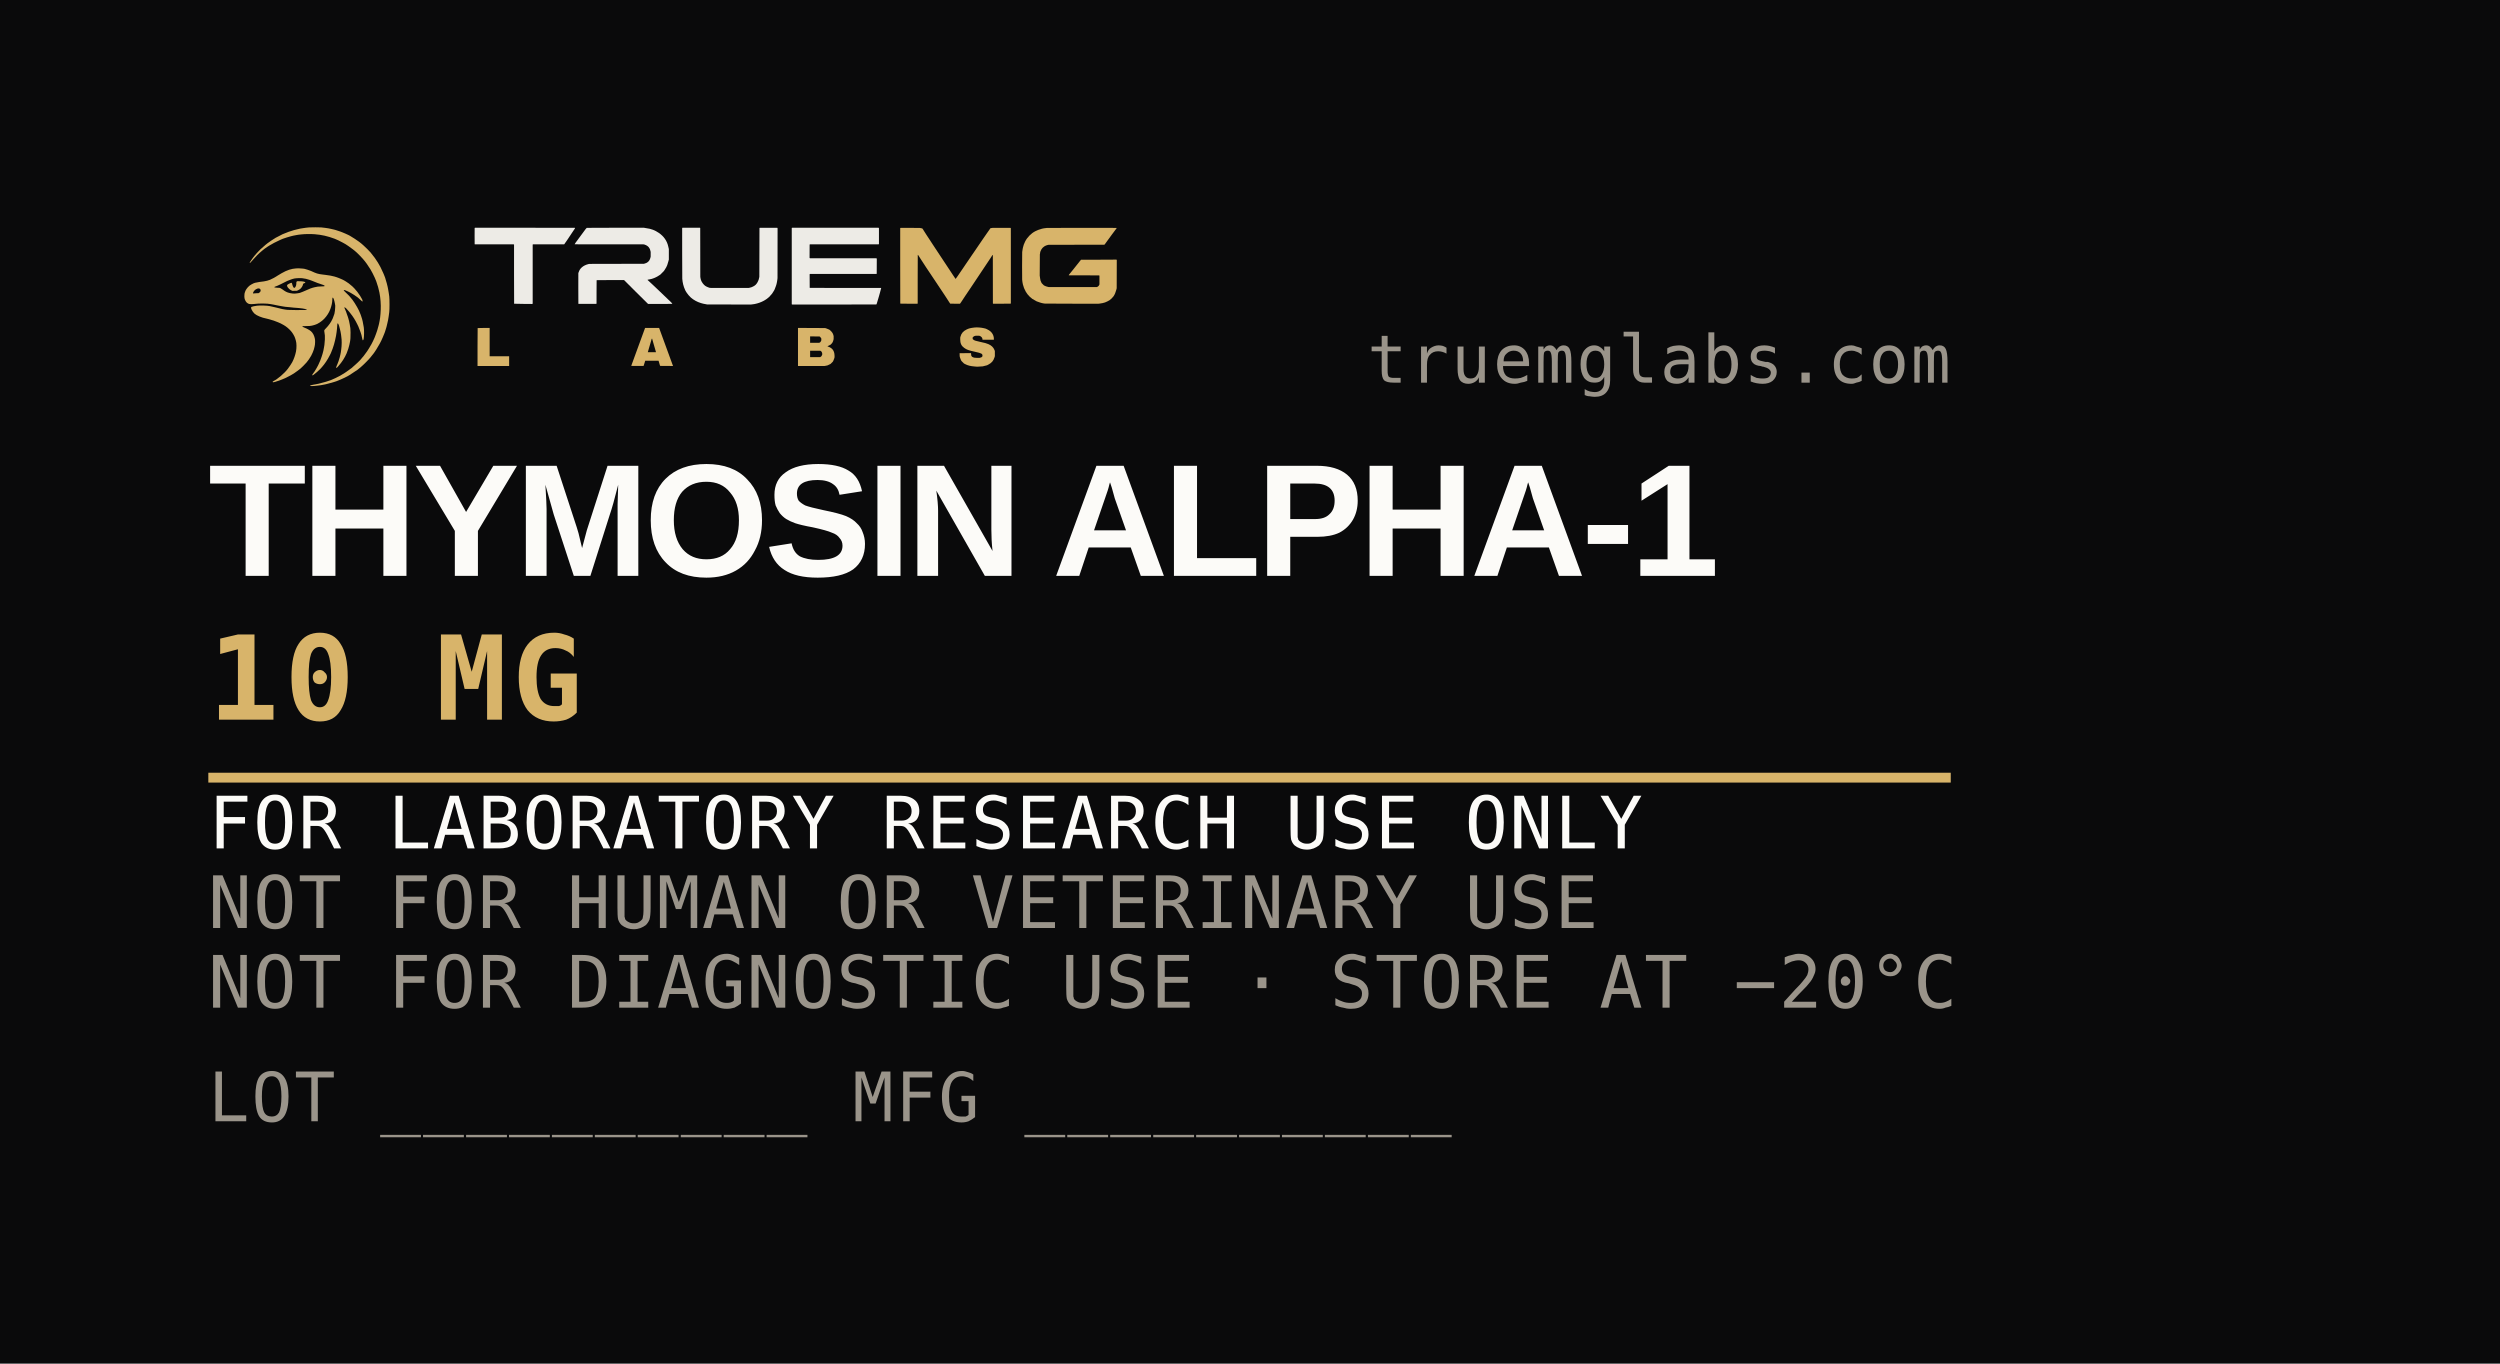
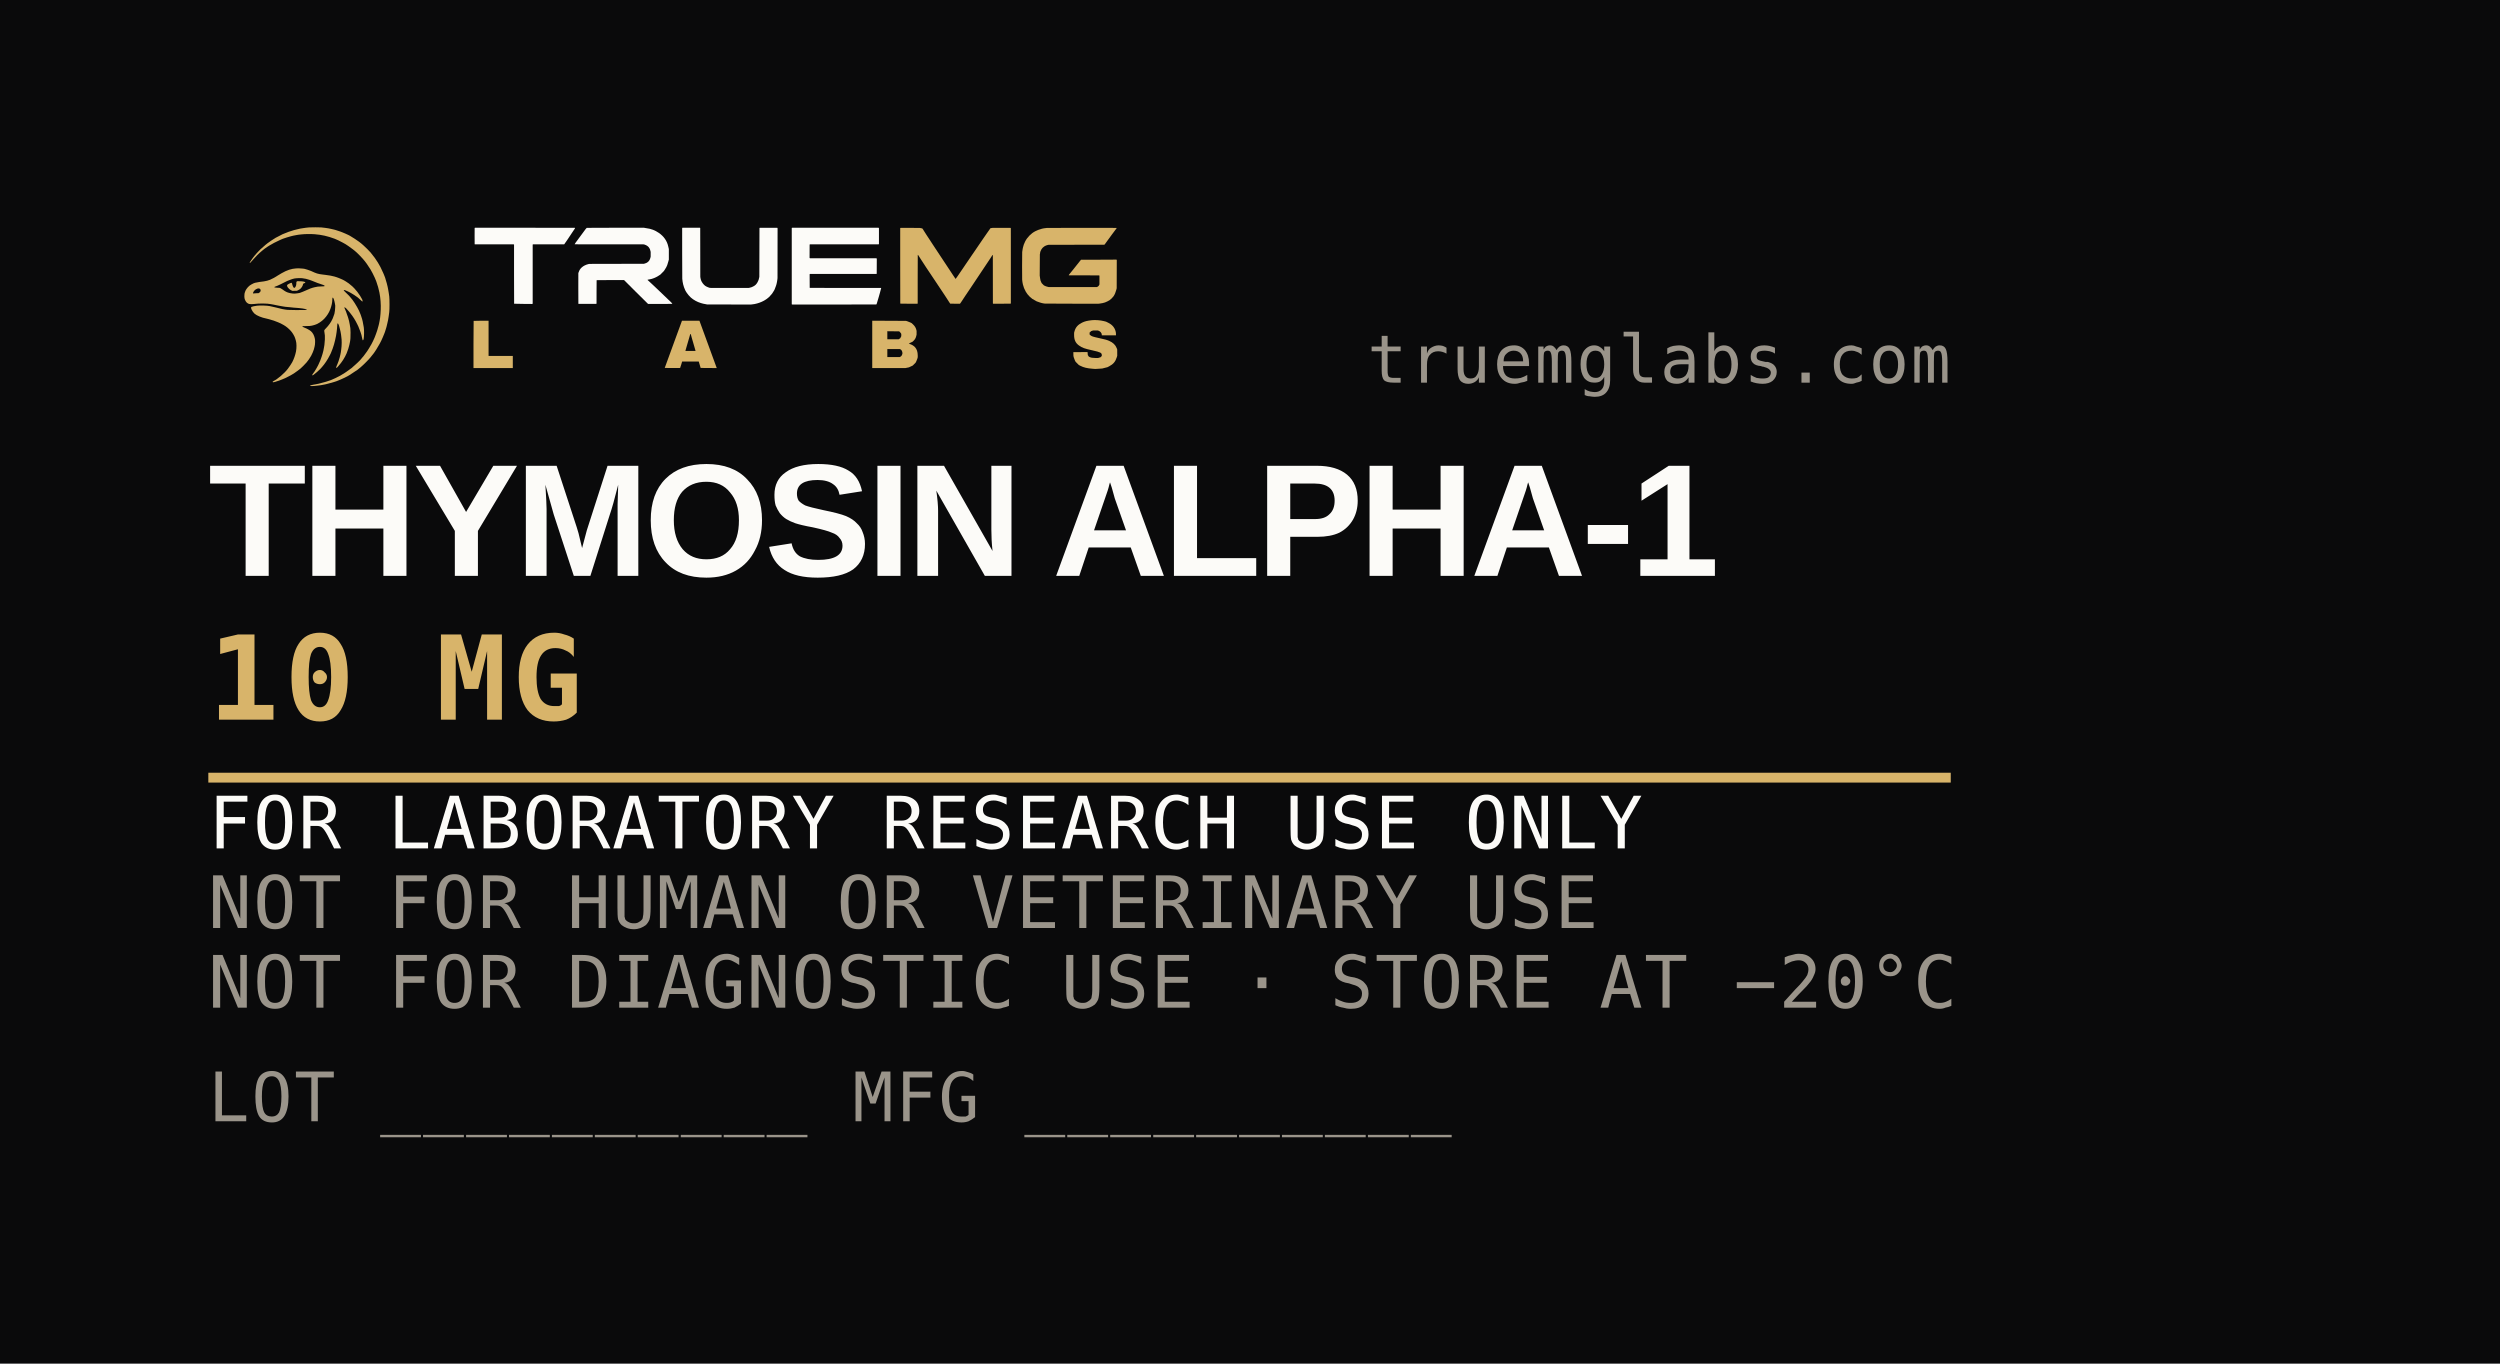
<svg xmlns="http://www.w3.org/2000/svg" width="66.0mm" height="36.0mm" viewBox="0 0 66.0 36.0">
  <rect x="0" y="0" width="66.0" height="36.0" fill="#0A0A0B" />
  <g transform="translate(5.500,5.300) scale(0.0035)">
    <g transform="translate(0,1600) scale(0.025,-0.025)" fill="#D8B46A" stroke="none">
      <path d="M30400 55957 c-297 -16 -720 -59 -940 -94 -220 -35 -598 -91 -840 -124 -768 -105 -982 -149 -2060 -419 -187 -47 -520 -130 -740 -184 -821 -204 -2477 -801 -3440 -1242 -528 -241 -1624 -809 -2100 -1086 -590 -345 -2063 -1335 -2434 -1636 -184 -150 -429 -344 -546 -432 -225 -171 -418 -340 -1592 -1400 -171 -154 -354 -346 -408 -427 -53 -81 -151 -178 -217 -217 -65 -39 -332 -323 -591 -631 -260 -307 -536 -632 -615 -722 -79 -90 -204 -252 -278 -361 -74 -110 -192 -263 -262 -340 -114 -126 -263 -343 -696 -1013 -216 -334 -206 -561 14 -319 54 61 220 236 368 390 148 154 351 382 453 506 583 717 1913 2044 2524 2520 187 146 376 305 420 354 124 139 986 773 1403 1033 152 95 430 269 617 387 719 454 2073 1166 2860 1505 308 133 603 269 657 303 136 88 871 359 1323 488 209 60 422 131 472 159 51 28 280 93 509 144 229 52 529 139 668 194 138 54 485 138 771 186 286 48 664 121 840 162 176 41 500 94 720 119 220 24 553 61 740 82 1195 135 2877 157 4140 55 2107 -171 3829 -563 6000 -1368 547 -203 1543 -682 2440 -1172 805 -441 925 -512 1273 -757 172 -121 406 -279 520 -351 314 -199 918 -640 1261 -920 168 -138 414 -333 546 -433 671 -512 2476 -2380 3072 -3178 171 -230 399 -535 507 -678 203 -270 597 -862 1144 -1720 301 -472 1075 -1973 1331 -2582 244 -582 288 -689 440 -1078 157 -402 526 -1548 526 -1634 0 -25 63 -271 139 -546 425 -1525 659 -3281 692 -5200 24 -1413 -143 -3550 -352 -4500 -43 -198 -116 -563 -160 -812 -45 -249 -115 -537 -156 -640 -40 -103 -95 -296 -122 -428 -70 -351 -400 -1420 -556 -1800 -45 -110 -126 -335 -179 -500 -303 -935 -1266 -2951 -1690 -3540 -48 -66 -136 -217 -195 -335 -59 -118 -223 -384 -363 -590 -141 -206 -291 -442 -333 -525 -80 -157 -865 -1223 -1119 -1521 -80 -93 -265 -302 -411 -463 -146 -160 -293 -345 -327 -409 -114 -218 -2195 -2185 -2830 -2676 -482 -373 -1297 -962 -1638 -1185 -187 -123 -392 -257 -455 -299 -933 -620 -1772 -1089 -2765 -1547 -1211 -558 -1273 -583 -2220 -892 -165 -54 -462 -153 -659 -220 -404 -137 -1597 -460 -1841 -499 -88 -14 -268 -60 -400 -101 -132 -42 -497 -113 -811 -159 -315 -46 -711 -117 -880 -159 -170 -41 -410 -95 -534 -119 -231 -46 -397 -133 -347 -183 95 -94 798 -124 1312 -56 165 22 480 57 700 78 872 82 1752 214 2260 340 209 52 470 107 580 122 229 33 1212 293 1670 443 170 56 494 152 720 213 225 62 554 167 730 234 812 310 1131 440 1222 499 54 35 216 108 361 162 314 117 1446 662 1757 846 121 71 355 207 520 301 366 210 1934 1241 2396 1576 184 134 481 371 660 526 178 155 414 350 524 433 303 227 1686 1577 2220 2165 530 584 702 788 1026 1220 124 165 288 365 363 445 76 80 195 237 265 348 69 111 214 324 322 474 107 150 267 390 356 533 591 958 912 1505 1022 1741 70 149 190 374 268 501 77 128 192 355 255 505 63 150 272 615 464 1033 191 418 388 895 437 1060 48 165 128 376 176 469 47 93 114 299 147 457 34 159 105 389 159 511 54 123 134 394 178 603 44 209 133 578 197 820 205 766 368 1607 466 2396 53 420 127 980 164 1244 103 719 104 3773 2 4678 -40 351 -80 651 -89 666 -10 15 -53 304 -97 642 -44 338 -123 794 -176 1014 -53 220 -110 499 -126 620 -35 263 -450 1784 -595 2180 -56 154 -103 326 -103 383 -1 57 -46 192 -102 300 -55 108 -130 296 -165 417 -36 121 -106 301 -157 400 -51 99 -137 297 -190 440 -127 339 -665 1495 -792 1700 -54 88 -134 241 -177 340 -180 415 -1143 1960 -1598 2567 -399 531 -784 1023 -1271 1625 -285 353 -1603 1669 -2131 2128 -215 187 -483 422 -594 522 -112 101 -303 252 -424 337 -121 85 -274 203 -340 262 -268 241 -2259 1538 -2760 1799 -154 81 -352 185 -440 232 -251 134 -937 448 -980 448 -21 0 -151 53 -289 119 -523 248 -1616 649 -2243 823 -194 54 -383 113 -420 133 -38 19 -212 65 -388 103 -176 37 -574 130 -885 205 -311 75 -689 154 -840 175 -151 22 -572 84 -935 139 -363 54 -912 118 -1220 141 -624 46 -2827 46 -3660 -1z" />
      <path d="M26520 43595 c-1503 -101 -2804 -534 -4460 -1485 -714 -409 -983 -571 -1100 -661 -55 -43 -163 -110 -240 -149 -77 -40 -201 -119 -276 -176 -252 -192 -912 -540 -1832 -966 -362 -168 -1371 -434 -1832 -483 -220 -24 -849 -105 -1397 -181 -1084 -151 -1615 -302 -2108 -598 -124 -75 -244 -136 -267 -136 -23 0 -123 -62 -222 -138 -99 -75 -243 -170 -319 -210 -194 -101 -835 -791 -958 -1032 -57 -110 -148 -261 -204 -335 -55 -74 -113 -191 -127 -260 -15 -69 -77 -242 -139 -385 -93 -215 -119 -350 -150 -780 -62 -878 26 -1314 388 -1935 234 -401 636 -717 1052 -828 273 -73 1001 -73 1501 0 1439 208 4011 182 5050 -52 99 -22 459 -87 800 -145 341 -57 728 -138 860 -179 132 -41 510 -114 840 -162 330 -47 780 -129 1000 -181 220 -51 607 -113 860 -136 253 -24 865 -80 1360 -124 495 -45 981 -98 1080 -118 99 -20 306 -37 460 -38 354 -3 1780 -140 2269 -220 561 -91 1231 -246 1282 -297 107 -107 -50 -145 -708 -168 -1005 -37 -4364 -9 -5019 41 -919 71 -2277 343 -3524 706 -295 86 -642 164 -1920 435 -801 170 -2892 235 -3833 119 -689 -85 -1433 -246 -1627 -352 -142 -77 -161 -105 -172 -254 -7 -100 14 -219 54 -296 36 -70 115 -247 175 -392 132 -321 525 -849 832 -1119 668 -585 2172 -1205 3551 -1464 184 -34 412 -90 507 -124 95 -34 263 -78 373 -99 481 -89 2334 -717 2607 -883 70 -43 250 -120 400 -172 244 -83 464 -195 1313 -665 764 -423 1614 -1125 2248 -1858 531 -613 1106 -1620 1268 -2220 39 -143 124 -429 189 -636 240 -761 257 -2233 37 -3317 -217 -1075 -632 -2255 -1116 -3173 -229 -434 -819 -1321 -1340 -2014 -1001 -1331 -3082 -3113 -4317 -3698 -201 -95 -291 -207 -251 -311 40 -104 505 -42 935 126 201 79 390 143 420 143 30 0 161 38 291 85 130 47 425 153 656 235 1057 378 1752 700 3120 1446 773 421 1073 619 2200 1450 708 522 898 688 1617 1407 888 889 1167 1215 1709 1992 459 658 952 1543 1074 1925 28 88 87 232 131 320 162 320 426 1184 487 1588 34 226 81 482 105 568 24 86 47 446 51 800 5 574 -6 700 -108 1164 -196 892 -591 1610 -1163 2111 -348 305 -1330 854 -1763 986 -288 88 -828 392 -822 463 7 83 242 104 886 80 867 -32 1816 58 2336 222 198 62 469 141 603 175 749 190 2014 1010 2759 1788 834 871 1481 1889 1872 2948 371 1003 586 2015 587 2767 0 510 43 700 159 700 169 0 460 -829 623 -1780 l107 -620 -22 -660 c-20 -592 -86 -1119 -231 -1831 -41 -202 -387 -1161 -474 -1316 -22 -40 -93 -192 -157 -337 -367 -838 -1079 -1848 -1882 -2673 -599 -615 -608 -633 -509 -1135 146 -744 192 -1447 147 -2272 -48 -871 -109 -1582 -139 -1632 -12 -18 -67 -361 -124 -762 -56 -401 -146 -867 -198 -1036 -53 -168 -107 -378 -122 -466 -14 -88 -78 -322 -141 -520 -64 -198 -160 -504 -214 -680 -152 -499 -411 -1216 -459 -1274 -24 -29 -90 -177 -147 -329 -57 -152 -145 -349 -195 -437 -51 -88 -122 -250 -158 -360 -36 -110 -119 -281 -185 -380 -66 -99 -120 -197 -120 -218 0 -20 -72 -160 -160 -310 -88 -149 -235 -402 -327 -562 -315 -549 -487 -810 -761 -1157 -516 -654 -501 -911 32 -556 404 269 1699 1403 2036 1782 132 149 367 412 523 584 778 860 1696 2237 2305 3457 131 264 289 579 351 700 62 121 141 322 177 448 36 125 128 358 204 519 77 160 140 315 140 345 0 29 52 183 115 341 392 980 975 3467 1107 4727 32 308 86 767 118 1020 33 253 61 649 62 880 5 962 253 961 558 -3 94 -296 211 -735 261 -977 49 -242 135 -611 191 -820 55 -209 121 -587 145 -840 25 -253 62 -559 82 -680 172 -1013 156 -2619 -38 -3940 -42 -286 -88 -619 -102 -740 -14 -121 -76 -427 -137 -680 -61 -253 -150 -622 -197 -820 -127 -538 -590 -1900 -721 -2122 -39 -66 -146 -312 -238 -546 -153 -393 -176 -552 -79 -552 54 0 393 237 393 275 0 17 149 195 331 395 955 1050 1835 2420 2383 3710 337 792 716 1965 832 2574 36 190 109 535 161 766 162 707 225 1653 199 3000 -22 1204 -30 1285 -245 2420 -174 915 -259 1298 -325 1453 -34 81 -78 246 -98 366 -20 121 -90 346 -154 500 -65 155 -172 452 -238 661 -219 697 -371 1096 -590 1549 -225 468 -255 587 -158 625 60 23 542 -311 542 -375 0 -18 167 -210 371 -426 204 -216 424 -465 490 -553 65 -88 227 -295 361 -460 806 -1000 1475 -2061 2055 -3260 159 -330 307 -633 329 -674 87 -161 473 -1149 536 -1371 37 -129 117 -352 179 -495 130 -300 330 -1063 443 -1694 78 -431 162 -666 238 -666 74 0 192 250 233 495 136 809 151 2549 29 3405 -164 1155 -478 2567 -677 3046 -53 129 -120 333 -147 454 -28 121 -91 301 -140 400 -49 99 -112 252 -139 340 -263 842 -1447 2937 -2313 4092 -647 863 -1321 1593 -2113 2292 -380 335 -559 564 -507 649 35 57 368 -4 513 -94 72 -44 234 -116 359 -159 125 -43 285 -113 354 -156 69 -43 225 -117 346 -164 193 -76 779 -416 1600 -929 143 -89 368 -246 500 -349 132 -103 324 -236 427 -295 103 -59 226 -156 273 -217 47 -60 209 -209 361 -330 151 -121 341 -298 423 -393 147 -172 412 -367 500 -367 65 0 11 374 -86 593 -41 95 -200 374 -352 620 -152 246 -308 510 -346 587 -75 150 -584 868 -818 1153 -619 756 -1136 1324 -1463 1607 -910 786 -1306 1090 -1806 1385 -172 102 -385 235 -473 295 -208 143 -717 397 -1153 577 -191 79 -504 209 -697 289 -192 80 -485 187 -650 238 -165 50 -453 139 -640 196 -545 168 -1843 407 -2580 476 -374 34 -869 97 -1100 139 -231 41 -582 94 -780 116 -361 41 -1191 293 -1520 460 -595 303 -1597 706 -2220 892 -828 248 -1011 292 -1227 295 -114 1 -339 19 -500 39 -451 57 -1085 72 -1593 38z m1750 -2955 c603 -47 1755 -303 2219 -493 182 -75 385 -148 451 -164 66 -15 237 -80 380 -143 809 -358 2387 -945 3079 -1146 331 -96 539 -198 665 -324 l62 -61 -65 -65 c-53 -53 -213 -68 -952 -89 -973 -28 -1196 -54 -1970 -230 -915 -207 -1807 -533 -2759 -1007 -349 -173 -1455 -617 -1800 -722 -198 -60 -1095 -189 -1477 -212 -768 -46 -2093 236 -2671 568 -510 292 -675 400 -952 621 -165 132 -444 309 -620 393 l-320 152 -722 36 c-406 19 -761 55 -810 82 -106 56 -115 157 -18 191 39 13 178 68 310 123 132 55 384 151 560 213 176 62 653 285 1060 495 407 211 947 483 1200 605 253 122 559 273 680 335 121 62 328 144 460 181 132 37 313 110 402 161 90 52 307 131 483 176 176 45 382 108 458 139 375 156 1784 254 2667 185z m-12741 -3188 c84 -49 157 -141 206 -259 153 -369 -11 -726 -452 -985 l-183 -108 -600 0 c-407 0 -628 -16 -687 -50 -118 -67 -232 -63 -294 11 -172 208 461 1091 900 1255 118 44 284 119 368 165 187 103 540 89 742 -29z" />
      <path d="M26687 39620 l-119 -100 -18 -470 c-17 -409 -36 -512 -147 -790 -197 -494 -466 -674 -672 -450 -159 174 -361 642 -408 950 -51 326 -114 458 -237 490 -131 34 -1056 -420 -1251 -615 -316 -316 318 -1235 1125 -1629 l379 -186 681 3 680 2 425 205 c315 151 495 269 691 452 333 312 649 831 725 1190 68 324 93 351 426 450 314 94 364 159 230 301 -178 190 -840 297 -1832 297 l-559 0 -119 -100z" />
    </g>
  </g>
  <g transform="translate(12.500,6.000) scale(0.003017)">
    <g transform="translate(0,681) scale(0.025,-0.025)" stroke="none">
-       <g fill="#EDEBE6">
+       <g fill="#FCFBF8">
        <path d="M465 27020 l-58 -59 -15 -2770 c-8 -1524 0 -2802 18 -2841 l33 -70 6816 0 6815 0 61 -61 61 -61 -3 -10322 c-2 -5867 12 -10336 32 -10355 19 -18 1457 -45 3195 -61 l3160 -28 70 77 70 78 0 10325 0 10325 77 42 78 41 5439 0 5440 0 86 110 c125 160 843 1198 1065 1538 295 455 724 1099 1709 2569 l910 1356 -12 104 -12 103 -17488 9 -17488 9 -59 -58z" />
        <path d="M39653 27037 c-49 -18 -221 -200 -384 -405 -458 -576 -1855 -2468 -2161 -2925 -179 -268 -743 -1037 -1416 -1929 -166 -221 -278 -407 -266 -440 l22 -57 12086 -12 12086 -12 278 -88 c640 -203 1152 -536 1485 -965 307 -395 445 -712 569 -1304 l66 -320 0 -800 0 -800 -66 -300 c-181 -812 -569 -1408 -1152 -1768 -273 -168 -352 -202 -789 -341 l-351 -111 -9580 -21 -9580 -22 -300 -72 c-898 -215 -1753 -647 -2317 -1169 -555 -514 -833 -960 -1109 -1776 l-74 -220 -9 -5315 c-6 -2923 5 -5341 24 -5374 l33 -60 3113 -1 3113 0 48 65 47 66 6 4063 c3 2235 15 4080 27 4100 13 21 2011 36 4813 36 l4790 0 4138 -4134 c2275 -2274 4176 -4155 4224 -4180 l88 -46 3836 0 c2110 0 4003 12 4207 26 l369 26 19 50 c22 57 -449 537 -1427 1453 -693 648 -3219 3069 -3680 3525 -144 143 -513 492 -821 776 -307 284 -765 716 -1018 960 -460 444 -678 647 -1334 1239 l-350 316 13 64 12 65 180 30 c98 16 287 47 419 68 1108 179 2211 624 3280 1324 l560 366 620 626 620 626 263 400 c457 695 732 1203 890 1648 218 612 370 1114 408 1352 14 88 56 250 92 360 l67 200 0 1860 0 1860 -67 280 c-37 154 -105 451 -152 660 -425 1916 -1544 3522 -3281 4711 -1373 939 -2719 1447 -4380 1652 -176 22 -437 66 -580 99 l-260 59 -9960 -6 c-5478 -3 -9999 -20 -10047 -38z" />
        <path d="M73081 27003 l-41 -78 3 -8632 c2 -4748 18 -8831 36 -9073 101 -1383 432 -2698 970 -3860 66 -143 137 -296 156 -340 20 -44 107 -188 194 -320 88 -132 189 -294 225 -360 209 -379 985 -1283 1459 -1702 967 -852 2219 -1538 3517 -1926 650 -194 1101 -302 1480 -354 165 -23 381 -62 480 -87 l180 -46 7678 -14 7679 -14 341 41 c875 105 996 127 1782 328 1078 274 2363 850 3164 1418 90 64 252 177 360 252 187 130 549 429 780 644 172 160 902 995 1009 1154 55 80 204 315 333 521 129 206 275 440 325 520 50 80 106 181 125 225 20 44 83 188 142 320 184 414 294 707 421 1120 67 220 148 481 179 580 32 99 77 306 101 460 24 154 62 337 84 406 22 69 70 384 107 700 l66 574 11 8700 12 8700 -51 100 -50 100 -3067 0 -3067 0 -52 -52 -52 -52 -24 -8508 -24 -8508 -44 -260 c-110 -664 -270 -1122 -588 -1684 -416 -734 -817 -1122 -1520 -1473 -547 -273 -643 -308 -1159 -424 l-449 -100 -6776 10 -6776 11 -200 71 c-110 39 -290 99 -400 133 -249 78 -763 334 -1012 503 -573 388 -1285 1345 -1482 1993 -23 77 -72 239 -109 360 -36 121 -85 364 -108 540 l-41 320 -14 8515 -13 8515 -45 55 -46 55 -3073 0 -3074 0 -42 -77z" />
        <path d="M111470 27037 l-70 -41 0 -13357 0 -13356 77 -42 78 -41 14699 0 c8085 0 14727 11 14761 23 73 29 147 254 589 1797 45 154 107 361 140 460 63 190 147 481 240 830 105 394 171 630 288 1030 333 1138 450 1584 428 1620 l-25 40 -12447 1 c-6847 0 -12469 14 -12496 31 l-47 30 -13 2367 -12 2367 52 52 52 52 11644 8 11643 7 44 44 44 44 13 2601 14 2601 -64 97 -64 98 -11636 0 -11636 0 -65 65 -65 65 9 2319 10 2320 55 55 56 56 12035 0 12036 0 42 77 41 78 0 2733 0 2734 -61 88 -61 87 -15129 1 -15129 0 -70 -41z" />
      </g>
      <g fill="#D8B46A">
        <path d="M149428 26991 l-69 -51 0 -13193 c0 -7256 10 -13210 23 -13230 14 -22 1228 -37 3012 -37 l2990 0 48 48 48 48 0 8485 c0 4667 11 8496 24 8510 51 51 137 -27 250 -225 101 -177 300 -490 866 -1360 66 -102 354 -541 640 -976 286 -435 601 -923 700 -1084 99 -162 321 -503 493 -760 172 -256 505 -753 740 -1103 235 -350 445 -663 467 -695 22 -31 510 -762 1084 -1623 574 -861 1170 -1754 1324 -1985 154 -231 405 -609 558 -840 153 -231 503 -754 776 -1163 274 -408 516 -772 538 -808 22 -36 195 -296 384 -577 189 -282 556 -836 816 -1232 1081 -1646 1205 -1838 1541 -2380 75 -121 155 -233 178 -249 22 -17 800 -30 1727 -30 l1686 -1 119 135 c65 75 217 295 338 490 237 384 977 1507 1354 2055 228 331 2457 3644 2617 3889 44 67 699 1051 1456 2187 757 1135 1423 2135 1480 2222 180 274 1884 2825 1961 2936 156 223 1269 1899 1393 2098 72 114 250 393 396 620 l265 412 64 -13 65 -12 10 -8456 10 -8455 45 -54 45 -54 3045 1 c1675 0 3068 15 3097 33 l52 33 3 9997 c2 5498 1 11430 -2 13183 l-5 3187 -64 64 -64 64 -3106 -3 -3106 -4 -378 -57 -379 -56 -90 -91 c-86 -86 -510 -688 -1208 -1715 -174 -255 -384 -561 -468 -680 -84 -119 -276 -396 -427 -616 -151 -220 -458 -665 -682 -990 -1061 -1535 -1504 -2184 -2993 -4392 -102 -151 -291 -424 -420 -606 -395 -558 -1826 -2658 -2692 -3952 -243 -363 -534 -795 -646 -960 -362 -533 -933 -1370 -1216 -1780 -151 -220 -481 -706 -734 -1080 -645 -958 -666 -976 -803 -710 -42 83 -173 285 -290 450 -117 165 -304 439 -414 609 -110 170 -319 485 -464 700 -262 388 -699 1050 -1710 2591 -288 440 -580 881 -649 980 -69 99 -254 378 -411 620 -158 242 -361 548 -451 680 -281 410 -2516 3790 -2639 3990 -64 104 -235 365 -380 580 -145 214 -333 498 -417 630 -84 132 -354 546 -599 920 -245 374 -615 940 -823 1259 -207 318 -435 660 -505 760 -71 99 -211 316 -313 481 -101 165 -291 462 -420 660 -130 198 -296 457 -368 575 -72 117 -167 271 -211 341 -44 69 -139 228 -212 352 -169 288 -192 306 -474 358 -129 23 -333 61 -454 84 l-220 41 -3341 16 -3341 15 -70 -51z" />
        <path d="M200748 27015 c-12 -12 -199 -36 -415 -54 -432 -34 -1041 -135 -1353 -224 -1056 -300 -1666 -529 -2360 -890 -1428 -741 -2792 -2118 -3512 -3547 -409 -812 -663 -1509 -787 -2160 -25 -132 -70 -357 -100 -500 -79 -379 -135 -742 -162 -1060 -43 -494 -55 -9253 -14 -9700 56 -610 149 -1204 259 -1660 102 -419 325 -1132 377 -1200 16 -22 80 -166 140 -320 130 -331 384 -846 530 -1076 305 -481 394 -610 605 -874 491 -615 1084 -1182 1642 -1570 290 -202 1442 -860 1505 -860 28 0 101 -26 164 -59 200 -104 621 -251 1093 -383 253 -70 546 -153 651 -184 105 -31 330 -75 500 -97 170 -23 390 -53 489 -68 99 -14 4347 -33 9440 -40 l9260 -14 540 64 c656 78 1322 222 1791 386 457 161 1227 540 1629 803 397 259 1101 959 1378 1369 420 622 746 1395 972 2303 l125 500 14 4945 15 4946 -71 71 -71 71 -1581 -27 c-870 -14 -3652 -26 -6184 -26 l-4603 0 -358 -430 c-730 -878 -909 -1102 -1673 -2099 -240 -314 -558 -715 -706 -891 -148 -176 -383 -466 -523 -644 -337 -431 -699 -871 -887 -1081 -88 -98 -148 -202 -140 -243 l14 -72 5305 -10 5304 -10 53 -64 53 -63 2 -1507 2 -1506 -91 -224 c-110 -274 -304 -474 -603 -623 l-226 -113 -8400 4 -8400 4 -320 70 c-469 102 -882 246 -1179 409 l-261 145 -360 364 -361 364 -139 260 c-255 475 -361 834 -439 1480 -25 209 -65 499 -88 643 l-43 264 25 3744 25 3744 40 105 c22 58 40 190 41 293 1 337 223 944 505 1380 483 748 1297 1294 2194 1474 l240 48 9794 23 9795 22 117 140 c64 77 166 212 225 299 139 203 491 691 749 1038 529 712 1029 1396 1202 1646 106 153 235 331 287 397 354 447 648 839 1069 1427 120 168 302 408 403 532 l184 226 -13 87 -12 88 -12145 8 c-6680 5 -12155 -1 -12167 -13z" />
      </g>
    </g>
-     <g transform="translate(0,811.8) scale(1.607877)">
-       <g transform="translate(0,300) scale(0.025,-0.025)" fill="#D8B46A" stroke="none">
-         <path d="M109060 10374 c-883 -105 -1223 -191 -1720 -433 -723 -354 -1137 -832 -1320 -1524 l-62 -237 -3 -388 c-4 -854 255 -1416 851 -1840 580 -413 916 -536 2354 -856 1425 -317 1640 -428 1640 -841 l0 -141 -113 -114 -114 -113 -214 -63 -214 -64 -425 0 c-504 0 -844 55 -1052 172 l-152 85 -83 134 -83 134 -20 258 -21 258 -1245 -10 -1244 -11 9 -334 9 -334 66 -266 c36 -146 121 -374 189 -506 l125 -240 281 -282 281 -281 281 -146 c560 -291 1154 -435 2099 -509 l500 -39 606 38 606 39 461 117 462 116 312 163 c696 362 1073 805 1299 1525 l94 299 -2 560 -2 560 -94 240 c-217 556 -654 973 -1318 1259 -413 178 -717 261 -1834 501 -954 205 -1224 295 -1434 476 l-146 126 -4 173 -5 172 146 134 147 134 173 52 173 51 400 1 400 1 151 -53 c299 -106 549 -418 549 -685 l0 -122 1240 0 1240 0 0 232 c0 429 -157 880 -432 1244 -232 306 -531 541 -948 745 l-360 176 -388 100 c-588 151 -1538 223 -2092 157z" />
-         <path d="M907 10253 c-15 -14 -27 -1877 -27 -4140 l0 -4113 3440 0 3440 0 0 1060 0 1060 -2120 0 -2120 0 0 3080 0 3080 -1293 0 c-712 0 -1306 -12 -1320 -27z" />
-         <path d="M37329 10210 c-16 -38 -696 -1897 -1510 -4130 l-1482 -4060 1338 -11 c735 -5 1345 -2 1355 8 10 10 94 267 186 571 l167 552 1453 0 1453 0 166 -560 166 -560 1408 -11 1408 -10 -54 150 c-226 634 -2882 7899 -2925 8001 l-54 130 -1523 0 -1524 0 -28 -70z m1733 -2892 c92 -340 278 -981 413 -1425 135 -444 245 -826 245 -850 l0 -43 -880 0 -880 0 0 35 c0 20 118 428 261 908 144 480 325 1099 402 1375 77 276 150 534 162 574 12 40 41 66 65 58 l43 -14 169 -618z" />
-         <path d="M70640 6143 l0 -4143 2902 0 2901 0 309 62 308 62 334 158 333 158 252 251 251 252 125 248 c69 137 153 351 185 477 l60 229 -1 321 c-1 601 -160 1085 -470 1430 -201 224 -556 447 -848 535 -133 40 -241 82 -241 95 0 12 146 91 325 175 l324 152 189 177 c231 216 381 483 460 821 l61 257 0 322 1 321 -62 239 c-83 323 -270 621 -559 892 l-241 226 -260 128 c-143 71 -368 160 -499 198 l-239 69 -2950 15 -2950 15 0 -4142z m4807 2197 c59 -44 145 -145 190 -225 l83 -146 0 -196 0 -196 -90 -178 -90 -178 -136 -91 -136 -90 -994 0 -994 0 0 702 0 702 1030 -12 1030 -12 107 -80z m151 -3079 c149 -77 276 -287 306 -506 l24 -176 -47 -179 c-53 -196 -161 -336 -329 -424 l-108 -56 -1082 0 -1082 0 0 700 0 700 1102 0 1102 0 114 -59z" />
+     <g transform="translate(0,811.8) scale(2.00071)">
+       <g transform="translate(0,214) scale(0.025,-0.025)" fill="#D8B46A" stroke="none">
+         <path d="M108180 8534 c-883 -105 -1223 -191 -1720 -433 -723 -354 -1137 -832 -1320 -1524 l-62 -237 -3 -388 c-4 -854 255 -1416 851 -1840 580 -413 916 -536 2354 -856 1425 -317 1640 -428 1640 -841 l0 -141 -113 -114 -114 -113 -214 -63 -214 -64 -425 0 c-504 0 -844 55 -1052 172 l-152 85 -83 134 -83 134 -20 258 -21 258 -1245 -10 -1244 -11 9 -334 9 -334 66 -266 c36 -146 121 -374 189 -506 l125 -240 281 -282 281 -281 281 -146 c560 -291 1154 -435 2099 -509 l500 -39 606 38 606 39 461 117 462 116 312 163 c696 362 1073 805 1299 1525 l94 299 -2 560 -2 560 -94 240 c-217 556 -654 973 -1318 1259 -413 178 -717 261 -1834 501 -954 205 -1224 295 -1434 476 l-146 126 -4 173 -5 172 146 134 147 134 173 52 173 51 400 1 400 1 151 -53 c299 -106 549 -418 549 -685 l0 -122 1240 0 1240 0 0 232 c0 429 -157 880 -432 1244 -232 306 -531 541 -948 745 l-360 176 -388 100 c-588 151 -1538 223 -2092 157z" />
+         <path d="M27 8413 c-15 -14 -27 -1877 -27 -4140 l0 -4113 3440 0 3440 0 0 1060 0 1060 -2120 0 -2120 0 0 3080 0 3080 -1293 0 c-712 0 -1306 -12 -1320 -27z" />
+         <path d="M36449 8370 c-16 -38 -696 -1897 -1510 -4130 l-1482 -4060 1338 -11 c735 -5 1345 -2 1355 8 10 10 94 267 186 571 l167 552 1453 0 1453 0 166 -560 166 -560 1408 -11 1408 -10 -54 150 c-226 634 -2882 7899 -2925 8001 l-54 130 -1523 0 -1524 0 -28 -70z m1733 -2892 c92 -340 278 -981 413 -1425 135 -444 245 -826 245 -850 l0 -43 -880 0 -880 0 0 35 c0 20 118 428 261 908 144 480 325 1099 402 1375 77 276 150 534 162 574 12 40 41 66 65 58 l43 -14 169 -618z" />
+         <path d="M69760 4303 l0 -4143 2902 0 2901 0 309 62 308 62 334 158 333 158 252 251 251 252 125 248 c69 137 153 351 185 477 l60 229 -1 321 c-1 601 -160 1085 -470 1430 -201 224 -556 447 -848 535 -133 40 -241 82 -241 95 0 12 146 91 325 175 l324 152 189 177 c231 216 381 483 460 821 l61 257 0 322 1 321 -62 239 c-83 323 -270 621 -559 892 l-241 226 -260 128 c-143 71 -368 160 -499 198 l-239 69 -2950 15 -2950 15 0 -4142z m4807 2197 c59 -44 145 -145 190 -225 l83 -146 0 -196 0 -196 -90 -178 -90 -178 -136 -91 -136 -90 -994 0 -994 0 0 702 0 702 1030 -12 1030 -12 107 -80z m151 -3079 c149 -77 276 -287 306 -506 l24 -176 -47 -179 c-53 -196 -161 -336 -329 -424 l-108 -56 -1082 0 -1082 0 0 700 0 700 1102 0 1102 0 114 -59z" />
      </g>
    </g>
  </g>
  <text x="51.50" y="10.10" text-anchor="end" font-family="IBM Plex Mono, SF Mono, Menlo, monospace" font-size="1.75" letter-spacing="0.05" fill="#9A948A">truemglabs.com</text>
  <text x="5.5" y="15.20" font-family="Archivo Black, Archivo, Helvetica Neue, Arial, sans-serif" font-weight="900" font-size="4.23" letter-spacing="-0.12" fill="#FCFBF8">THYMOSIN ALPHA-1</text>
  <text x="5.5" y="19.00" font-family="IBM Plex Mono, SF Mono, Menlo, monospace" font-weight="600" font-size="3.10" letter-spacing="0.14" fill="#D8B46A">10 MG</text>
  <rect x="5.5" y="20.40" width="46.00" height="0.26" fill="#D8B46A" />
  <text x="5.5" y="22.40" font-family="IBM Plex Mono, SF Mono, Menlo, monospace" font-size="1.90" letter-spacing="0.04" fill="#FCFBF8">FOR LABORATORY RESEARCH USE ONLY</text>
  <text x="5.5" y="24.50" font-family="IBM Plex Mono, SF Mono, Menlo, monospace" font-size="1.90" letter-spacing="0.04" fill="#9A948A">NOT FOR HUMAN OR VETERINARY USE</text>
  <text x="5.5" y="26.60" font-family="IBM Plex Mono, SF Mono, Menlo, monospace" font-size="1.90" letter-spacing="0.04" fill="#9A948A">NOT FOR DIAGNOSTIC USE · STORE AT −20°C</text>
  <text x="5.5" y="29.60" font-family="IBM Plex Mono, SF Mono, Menlo, monospace" font-size="1.80" letter-spacing="0.05" fill="#9A948A">LOT __________   MFG __________</text>
</svg>
